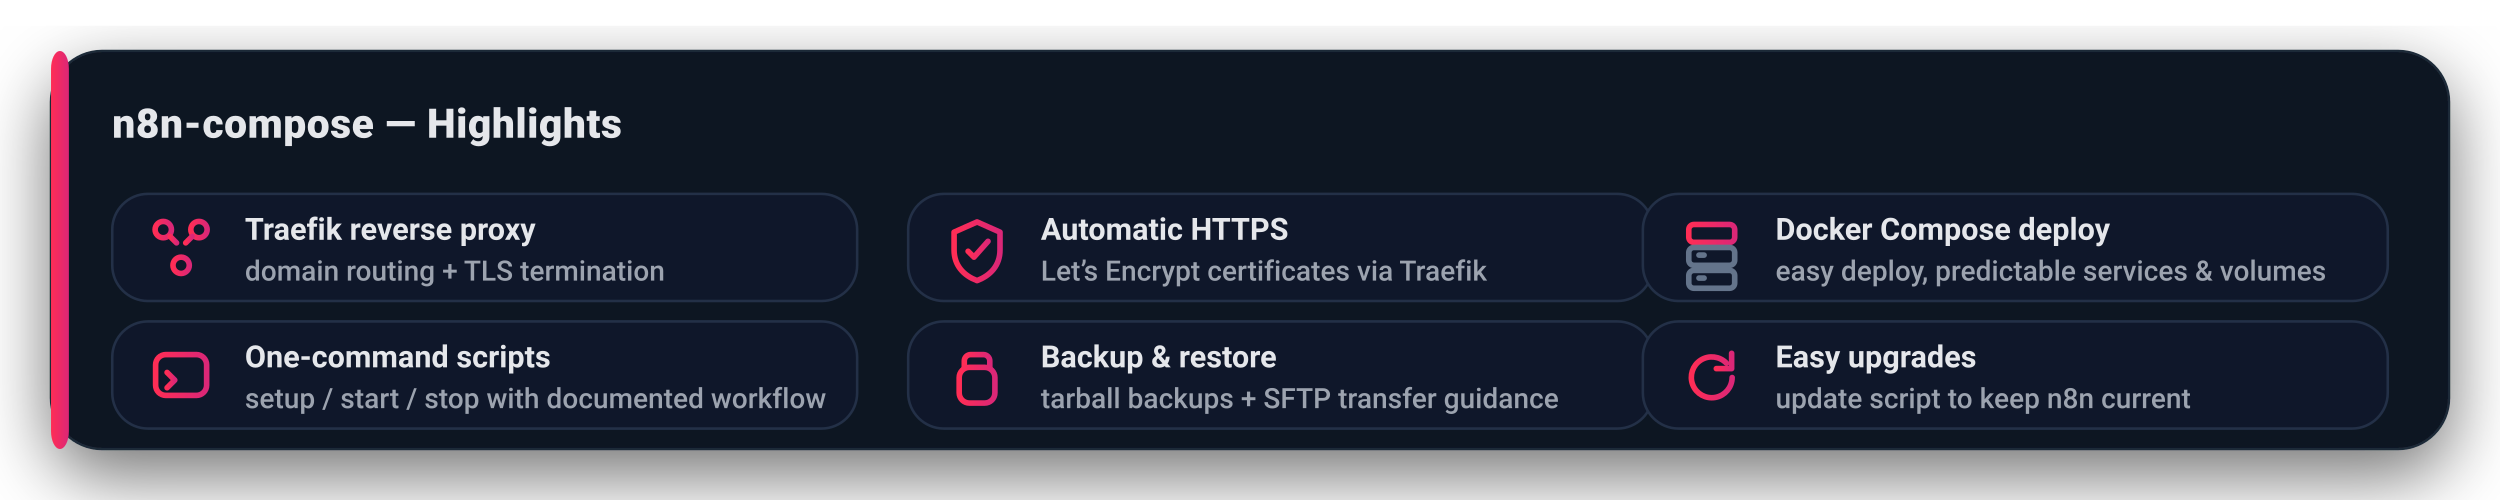
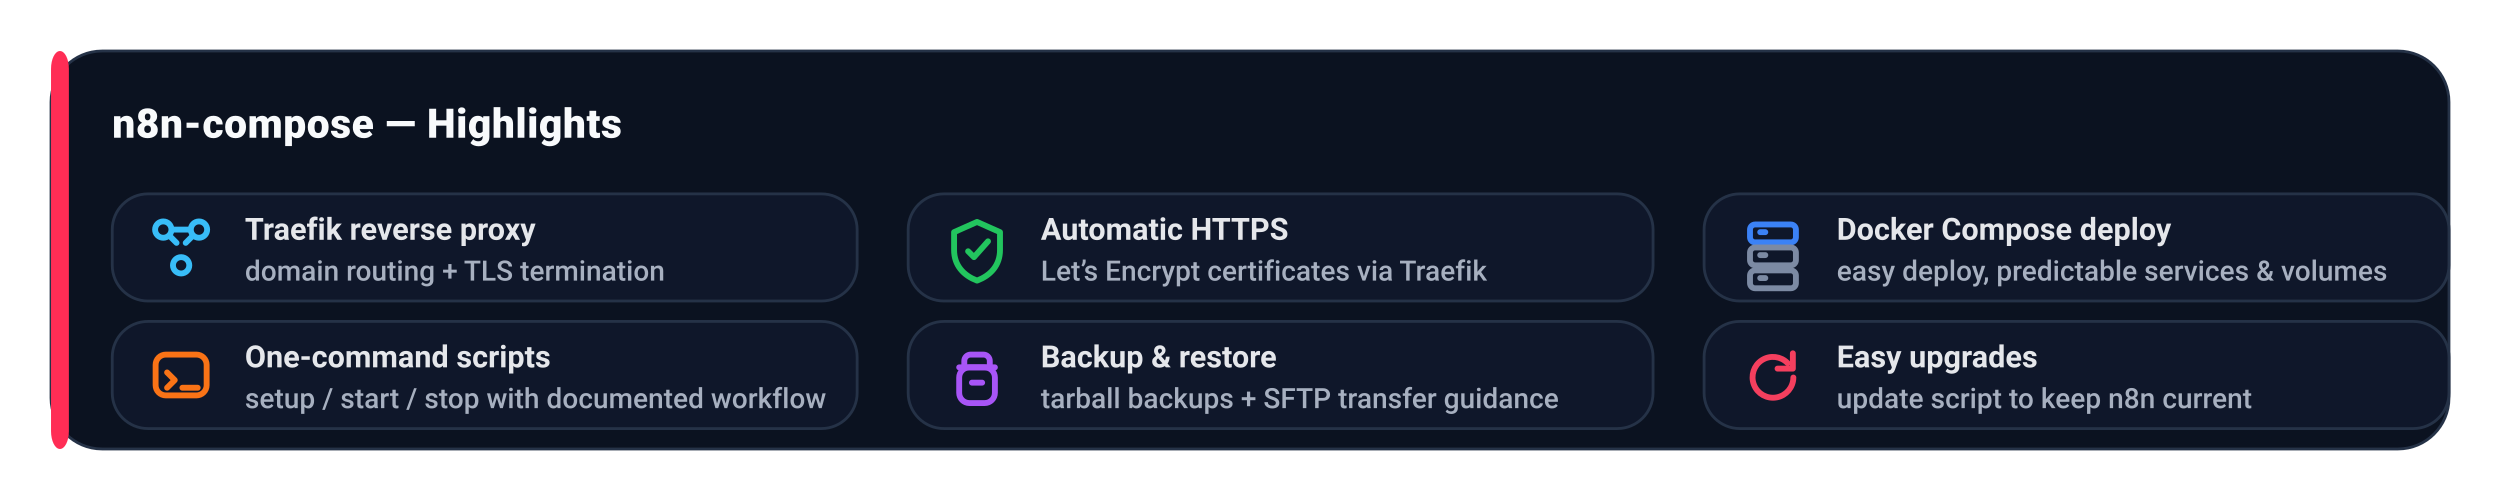
<svg xmlns="http://www.w3.org/2000/svg" width="980" height="196" viewBox="0 0 980 196" role="img" aria-label="n8n-compose highlights (dark)">
  <defs>
-     <linearGradient id="accent" x1="0" y1="0" x2="1" y2="0">
-       <stop offset="0" stop-color="#FF2D55" />
-       <stop offset="1" stop-color="#DB2777" />
-     </linearGradient>
-     <filter id="shadow" x="-10%" y="-30%" width="120%" height="160%">
-       <feDropShadow dx="0" dy="10" stdDeviation="14" flood-color="#000000" flood-opacity="0.55" />
-     </filter>
    <style>
-       .card { fill:#0B1220; stroke:#1F2937; stroke-width:1; }
-       .chip { fill:#0F172A; stroke:#233047; stroke-width:1; }
+       .card { fill:#0B1220; stroke:#253247; stroke-width:1.1; }
+       .chip { fill:#0F172A; stroke:#253247; stroke-width:1.1; }

-       .title { font: 800 16px ui-sans-serif, system-ui, -apple-system, Segoe UI, Roboto, Helvetica, Arial; fill:#E5E7EB; letter-spacing:0.2px; }
+       .title { font: 800 16px ui-sans-serif, system-ui, -apple-system, Segoe UI, Roboto, Helvetica, Arial; fill:#F8FAFC; letter-spacing:0.2px; }
      .chipTitle { font: 750 12px ui-sans-serif, system-ui, -apple-system, Segoe UI, Roboto, Helvetica, Arial; fill:#E5E7EB; }
-       .chipSub { font: 500 11px ui-sans-serif, system-ui, -apple-system, Segoe UI, Roboto, Helvetica, Arial; fill:#9CA3AF; }
+       .chipSub { font: 500 11px ui-sans-serif, system-ui, -apple-system, Segoe UI, Roboto, Helvetica, Arial; fill:#A7B0C0; }

-       .ico { fill:none; stroke:url(#accent); stroke-width:2.2; stroke-linecap:round; stroke-linejoin:round; }
-       .icoSoft { fill:none; stroke:#64748B; stroke-width:2.2; stroke-linecap:round; stroke-linejoin:round; }
+       .ico { fill:none; stroke-width:2.3; stroke-linecap:round; stroke-linejoin:round; }
+       .icoSoft { fill:none; stroke:#7C8AA3; stroke-width:2.3; stroke-linecap:round; stroke-linejoin:round; }
+ 
+       .c-proxy { stroke:#38BDF8; }
+       .c-https { stroke:#22C55E; }
+       .c-compose { stroke:#3B82F6; }
+       .c-scripts { stroke:#F97316; }
+       .c-backup { stroke:#A855F7; }
+       .c-upgrade { stroke:#F43F5E; }
+ 
+       .bar { fill:#FF2D55; }
    </style>
  </defs>
-   <rect x="20" y="20" width="940" height="156" rx="20" class="card" filter="url(#shadow)" />
-   <rect x="20" y="20" width="7" height="156" rx="7" fill="url(#accent)" />
+   <rect x="20" y="20" width="940" height="156" rx="20" class="card" />
+   <rect x="20" y="20" width="7" height="156" rx="7" class="bar" />
  <text x="44" y="54" class="title">n8n-compose — Highlights</text>
  <g transform="translate(44,76)">
    <rect x="0" y="0" width="292" height="42" rx="14" class="chip" />
    <g transform="translate(14,8)">
-       <circle class="ico" cx="6" cy="6" r="3.2" />
-       <circle class="ico" cx="20" cy="6" r="3.2" />
-       <circle class="ico" cx="13" cy="20" r="3.2" />
-       <path class="ico" d="M8.7 8.7L11.2 11.2" />
-       <path class="ico" d="M17.3 8.7L14.8 11.2" />
-       <path class="ico" d="M9.5 6H16.5" />
+       <circle class="ico c-proxy" cx="6" cy="6" r="3.2" />
+       <circle class="ico c-proxy" cx="20" cy="6" r="3.2" />
+       <circle class="ico c-proxy" cx="13" cy="20" r="3.2" />
+       <path class="ico c-proxy" d="M8.7 8.7L11.2 11.2" />
+       <path class="ico c-proxy" d="M17.3 8.7L14.8 11.2" />
+       <path class="ico c-proxy" d="M9.5 6H16.5" />
    </g>
    <text x="52" y="18" class="chipTitle">Traefik reverse proxy</text>
    <text x="52" y="34" class="chipSub">domain routing + TLS termination</text>
  </g>
  <g transform="translate(356,76)">
    <rect x="0" y="0" width="292" height="42" rx="14" class="chip" />
    <g transform="translate(14,8)">
-       <path class="ico" d="M13 3l9 4v7c0 6-3.7 10-9 12-5.3-2-9-6-9-12V7l9-4z" />
-       <path class="ico" d="M9.5 14.5l2.3 2.3 5.5-6.2" />
+       <path class="ico c-https" d="M13 3l9 4v7c0 6-3.7 10-9 12-5.3-2-9-6-9-12V7l9-4z" />
+       <path class="ico c-https" d="M9.5 14.5l2.3 2.3 5.5-6.2" />
    </g>
    <text x="52" y="18" class="chipTitle">Automatic HTTPS</text>
    <text x="52" y="34" class="chipSub">Let’s Encrypt certificates via Traefik</text>
  </g>
-   <g transform="translate(644,76)">
+   <g transform="translate(668,76)">
    <rect x="0" y="0" width="292" height="42" rx="14" class="chip" />
    <g transform="translate(14,8)">
-       <rect class="ico" x="4" y="4" width="18" height="7" rx="2" />
+       <rect class="ico c-compose" x="4" y="4" width="18" height="7" rx="2" />
      <rect class="icoSoft" x="4" y="13" width="18" height="7" rx="2" />
      <rect class="icoSoft" x="4" y="22" width="18" height="7" rx="2" />
-       <path class="ico" d="M8 7h2" />
+       <path class="ico c-compose" d="M8 7h2" />
      <path class="icoSoft" d="M8 16h2M8 25h2" />
    </g>
    <text x="52" y="18" class="chipTitle">Docker Compose deploy</text>
    <text x="52" y="34" class="chipSub">easy deploy, predictable services &amp; volumes</text>
  </g>
  <g transform="translate(44,126)">
    <rect x="0" y="0" width="292" height="42" rx="14" class="chip" />
    <g transform="translate(14,8)">
-       <rect class="ico" x="3" y="5" width="20" height="16" rx="4" />
-       <path class="ico" d="M7.5 12l3 3-3 3" />
-       <path class="ico" d="M13.5 18h6" />
+       <rect class="ico c-scripts" x="3" y="5" width="20" height="16" rx="4" />
+       <path class="ico c-scripts" d="M7.5 12l3 3-3 3" />
+       <path class="ico c-scripts" d="M13.5 18h6" />
    </g>
    <text x="52" y="18" class="chipTitle">One-command scripts</text>
    <text x="52" y="34" class="chipSub">setup / start / stop with documented workflow</text>
  </g>
  <g transform="translate(356,126)">
    <rect x="0" y="0" width="292" height="42" rx="14" class="chip" />
    <g transform="translate(14,8)">
-       <path class="ico" d="M6 10h14" />
-       <path class="ico" d="M8 10V7.5A2.5 2.5 0 0 1 10.5 5h5A2.5 2.5 0 0 1 18 7.5V10" />
-       <rect class="ico" x="6" y="10" width="14" height="14" rx="4" />
-       <path class="ico" d="M11 16h4" />
+       <path class="ico c-backup" d="M6 10h14" />
+       <path class="ico c-backup" d="M8 10V7.5A2.5 2.5 0 0 1 10.5 5h5A2.5 2.5 0 0 1 18 7.5V10" />
+       <rect class="ico c-backup" x="6" y="10" width="14" height="14" rx="4" />
+       <path class="ico c-backup" d="M11 16h4" />
    </g>
    <text x="52" y="18" class="chipTitle">Backup &amp; restore</text>
    <text x="52" y="34" class="chipSub">tarball backups + SFTP transfer guidance</text>
  </g>
-   <g transform="translate(644,126)">
+   <g transform="translate(668,126)">
    <rect x="0" y="0" width="292" height="42" rx="14" class="chip" />
    <g transform="translate(14,8)">
-       <path class="ico" d="M21 14a8 8 0 1 1-2.2-5.6" />
-       <path class="ico" d="M20.8 4.5v6h-6" />
+       <path class="ico c-upgrade" d="M21 14a8 8 0 1 1-2.2-5.6" />
+       <path class="ico c-upgrade" d="M20.8 4.5v6h-6" />
    </g>
    <text x="52" y="18" class="chipTitle">Easy upgrades</text>
    <text x="52" y="34" class="chipSub">update script to keep n8n current</text>
  </g>
</svg>
